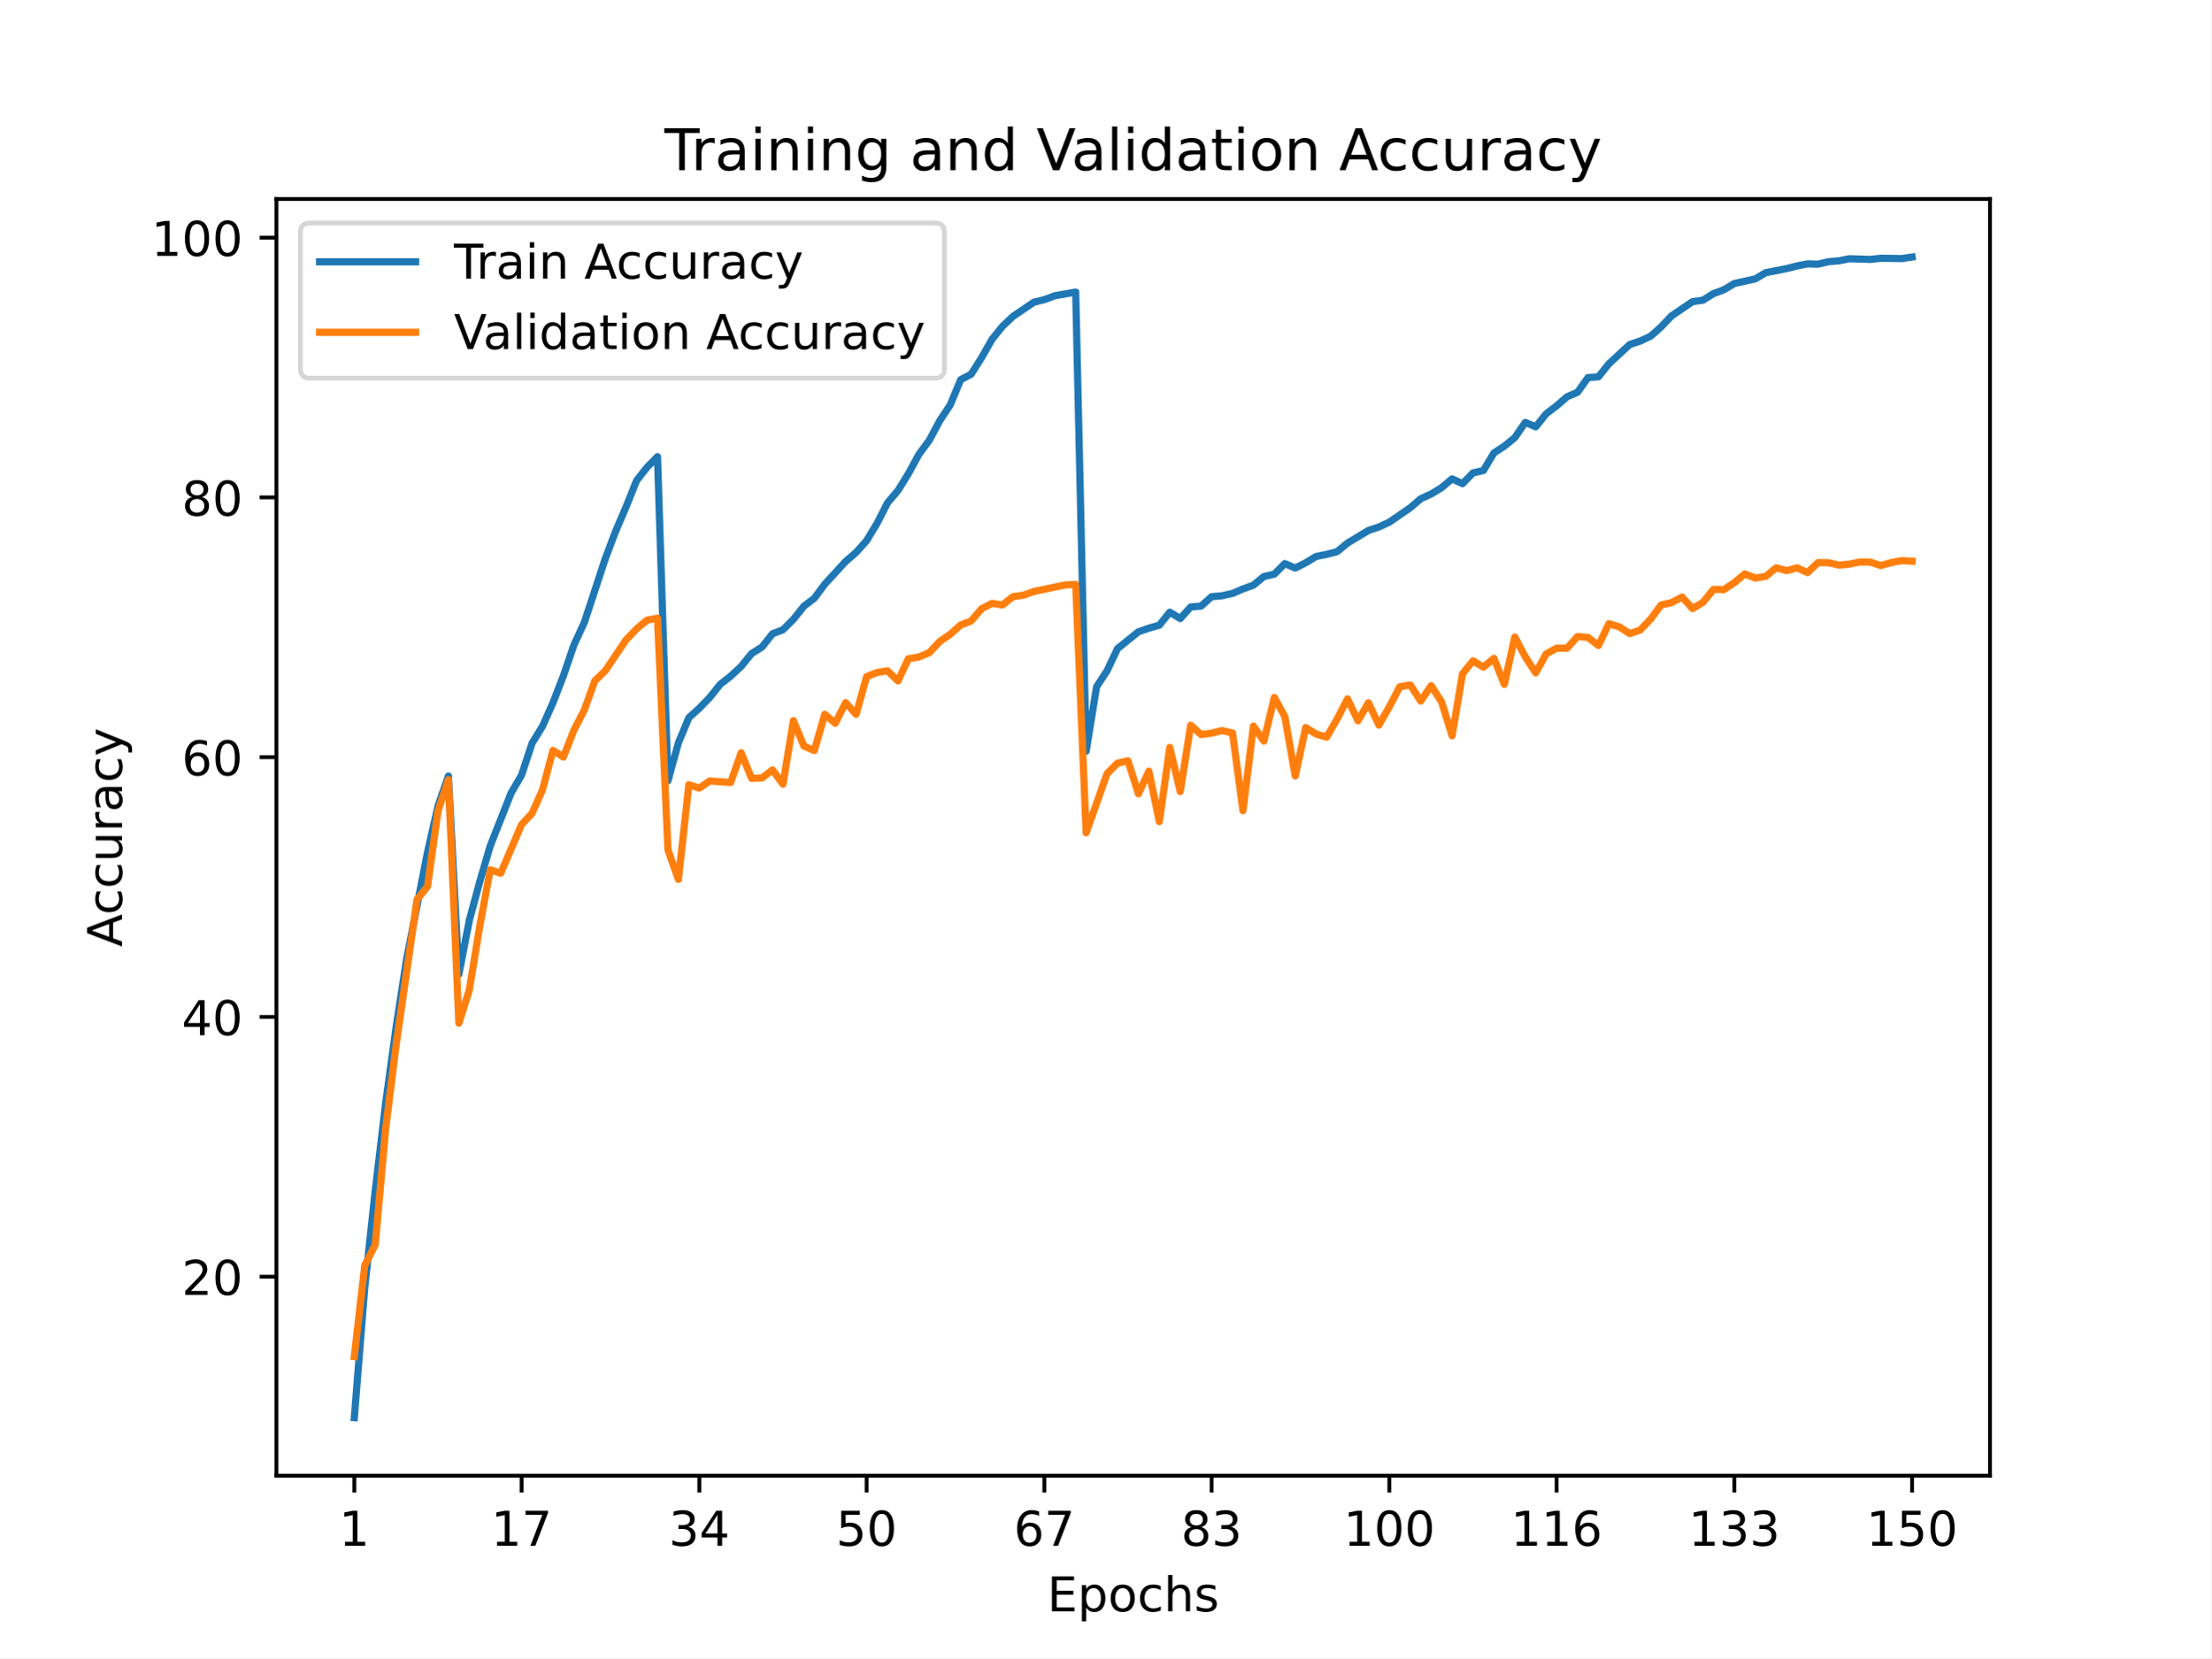
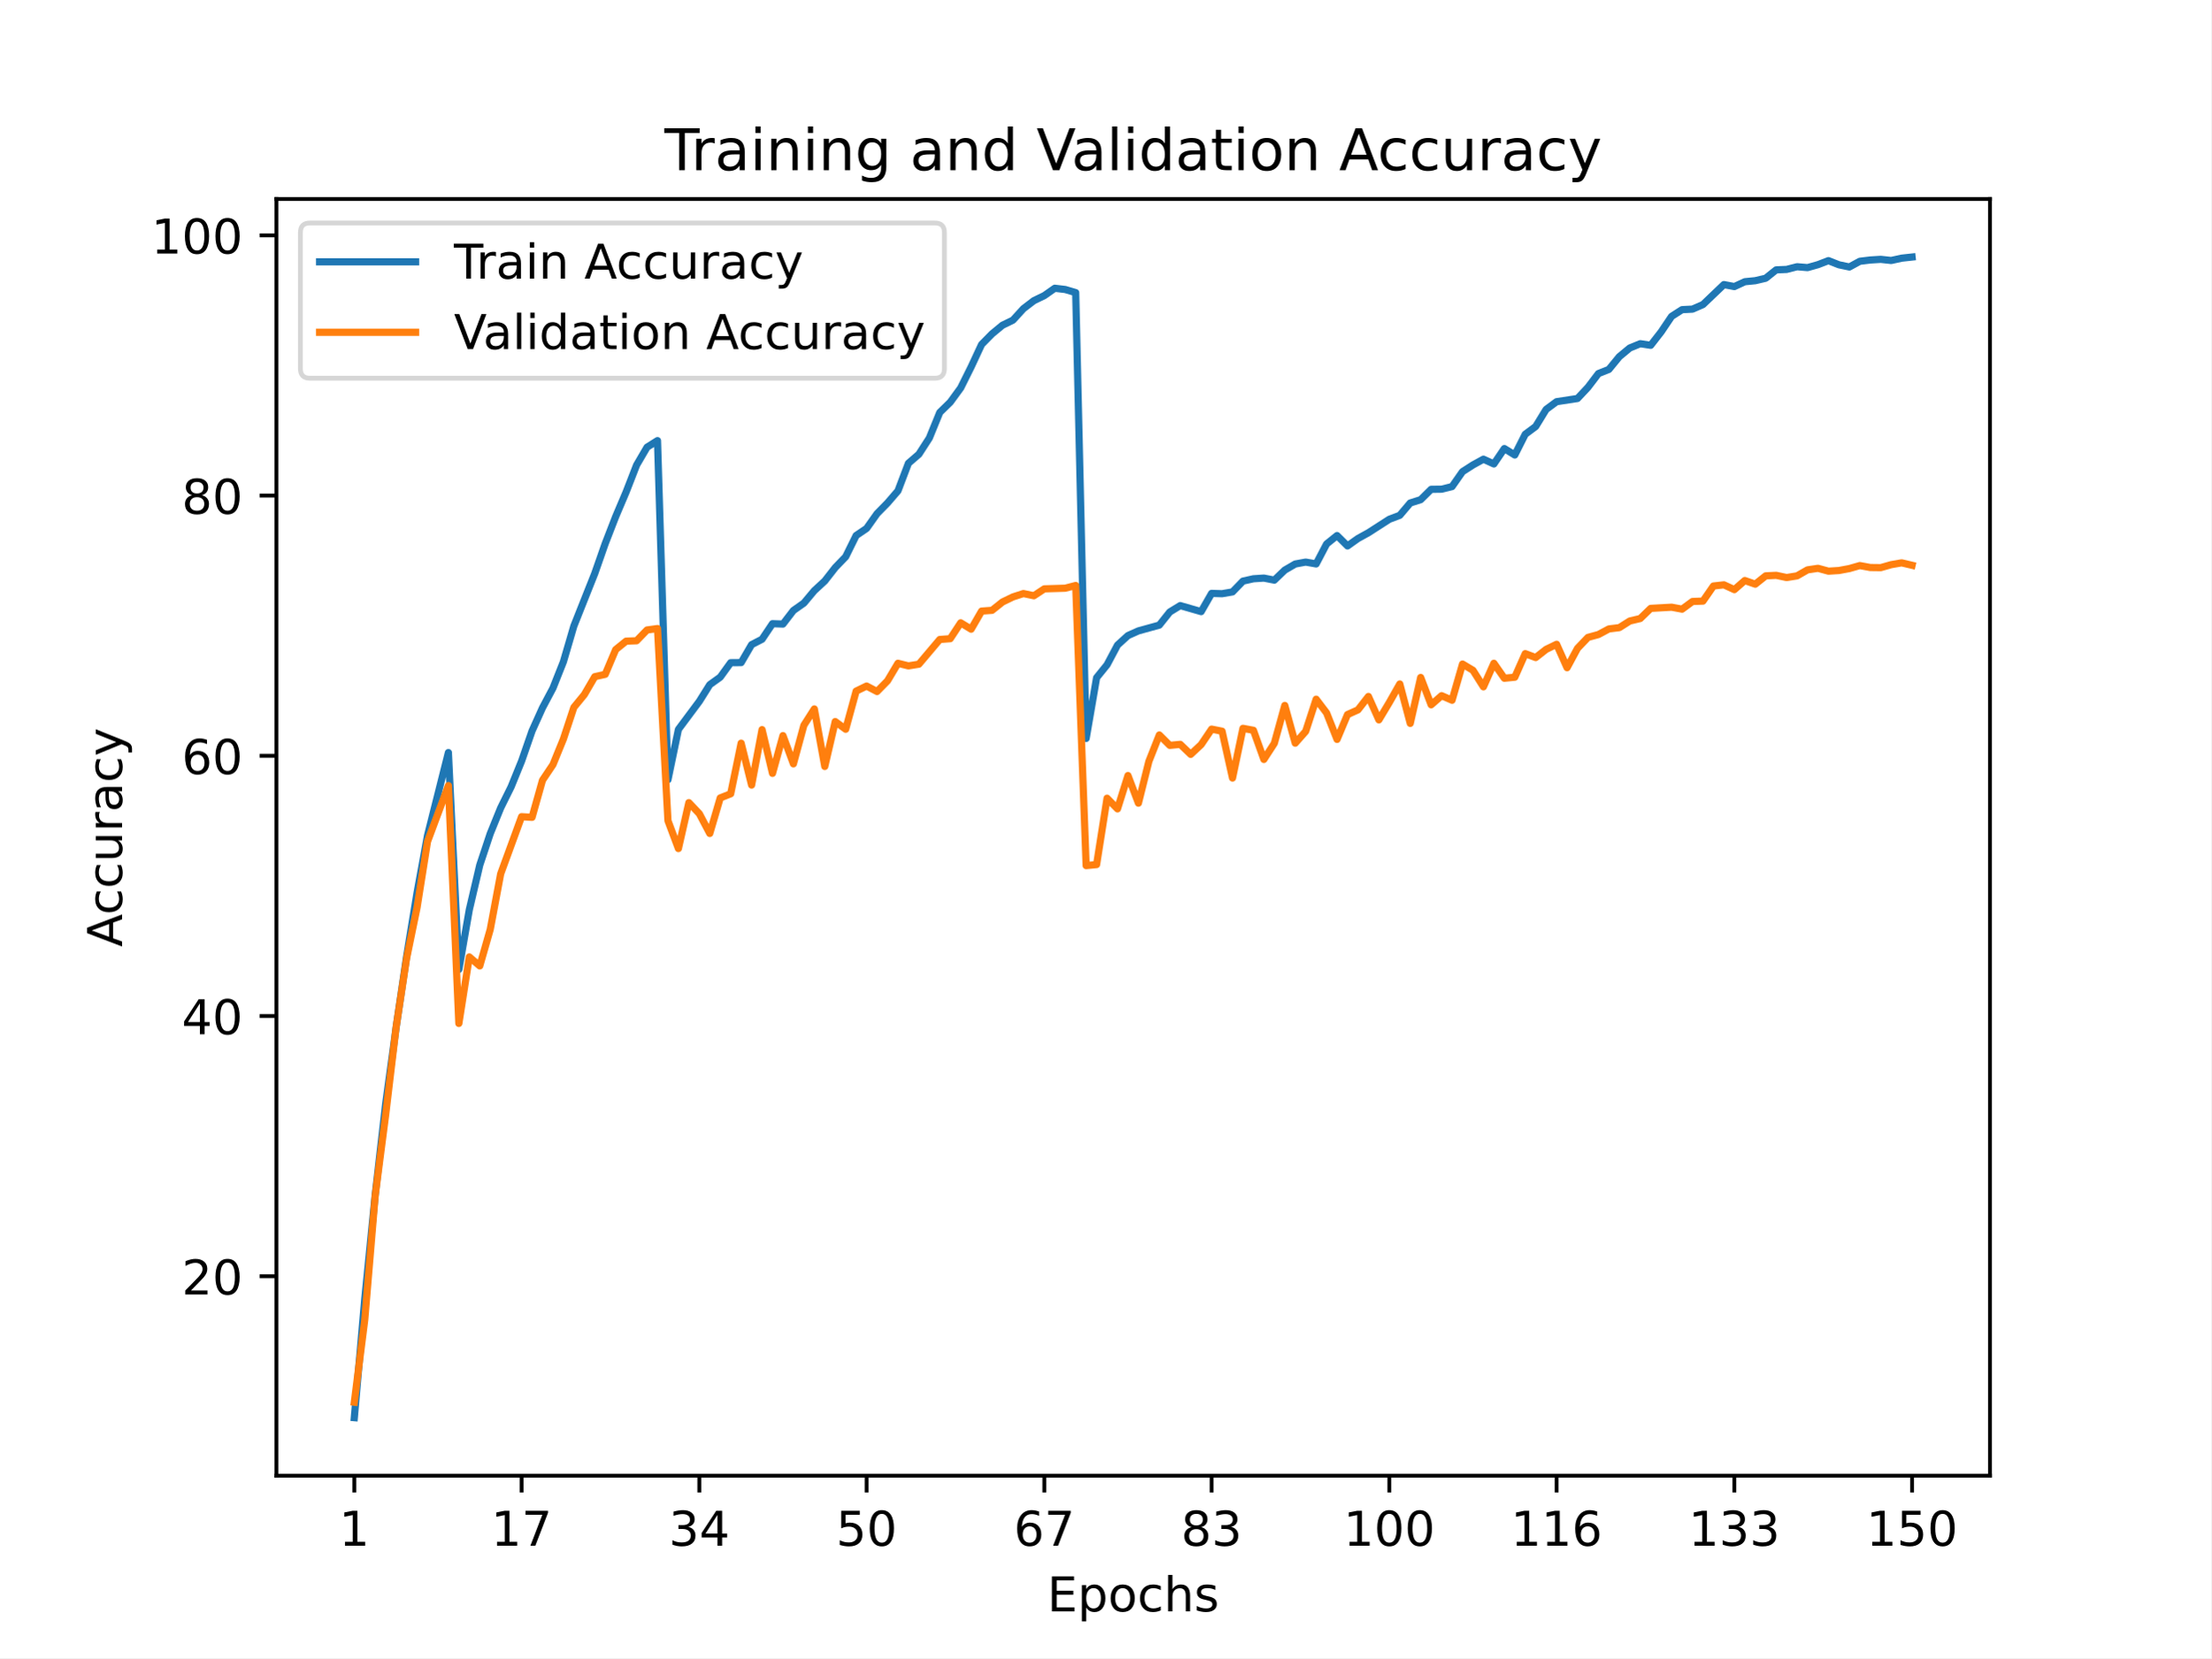
<svg xmlns="http://www.w3.org/2000/svg" xmlns:xlink="http://www.w3.org/1999/xlink" height="345.6pt" version="1.1" viewBox="0 0 460.8 345.6" width="460.8pt">
  <defs>
    <style type="text/css">*{stroke-linecap:butt;stroke-linejoin:round;}</style>
  </defs>
  <g id="figure_1">
    <g id="patch_1">
      <path d="M 0 345.6  L 460.8 345.6  L 460.8 0  L 0 0  z " style="fill:#ffffff;" />
    </g>
    <g id="axes_1">
      <g id="patch_2">
        <path d="M 57.6 307.584  L 414.72 307.584  L 414.72 41.472  L 57.6 41.472  z " style="fill:#ffffff;" />
      </g>
      <g id="matplotlib.axis_1">
        <g id="xtick_1">
          <g id="line2d_1">
            <defs>
-               <path d="M 0 0  L 0 3.5  " id="m5fd9823407" style="stroke:#000000;stroke-width:0.8;" />
+               <path d="M 0 0  L 0 3.5  " id="maef339c805" style="stroke:#000000;stroke-width:0.8;" />
            </defs>
            <g>
-               <use style="stroke:#000000;stroke-width:0.8;" x="73.833" xlink:href="#m5fd9823407" y="307.584" />
+               <use style="stroke:#000000;stroke-width:0.8;" x="73.833" xlink:href="#maef339c805" y="307.584" />
            </g>
          </g>
          <g id="text_1">
            <g transform="translate(70.65148 322.1824)scale(0.1 -0.1)">
              <defs>
                <path d="M 794 531  L 1825 531  L 1825 4091  L 703 3866  L 703 4441  L 1819 4666  L 2450 4666  L 2450 531  L 3481 531  L 3481 0  L 794 0  L 794 531  z " id="DejaVuSans-31" transform="scale(0.015625)" />
              </defs>
              <use xlink:href="#DejaVuSans-31" />
            </g>
          </g>
        </g>
        <g id="xtick_2">
          <g id="line2d_2">
            <g>
-               <use style="stroke:#000000;stroke-width:0.8;" x="108.695" xlink:href="#m5fd9823407" y="307.584" />
+               <use style="stroke:#000000;stroke-width:0.8;" x="108.695" xlink:href="#maef339c805" y="307.584" />
            </g>
          </g>
          <g id="text_2">
            <g transform="translate(102.3325 322.1824)scale(0.1 -0.1)">
              <defs>
                <path d="M 525 4666  L 3525 4666  L 3525 4397  L 1831 0  L 1172 0  L 2766 4134  L 525 4134  L 525 4666  z " id="DejaVuSans-37" transform="scale(0.015625)" />
              </defs>
              <use xlink:href="#DejaVuSans-31" />
              <use x="63.623" xlink:href="#DejaVuSans-37" />
            </g>
          </g>
        </g>
        <g id="xtick_3">
          <g id="line2d_3">
            <g>
-               <use style="stroke:#000000;stroke-width:0.8;" x="145.736" xlink:href="#m5fd9823407" y="307.584" />
+               <use style="stroke:#000000;stroke-width:0.8;" x="145.736" xlink:href="#maef339c805" y="307.584" />
            </g>
          </g>
          <g id="text_3">
            <g transform="translate(139.3736 322.1824)scale(0.1 -0.1)">
              <defs>
                <path d="M 2597 2516  Q 3050 2419 3304 2112  Q 3559 1806 3559 1356  Q 3559 666 3084 287  Q 2609 -91 1734 -91  Q 1441 -91 1130 -33  Q 819 25 488 141  L 488 750  Q 750 597 1062 519  Q 1375 441 1716 441  Q 2309 441 2620 675  Q 2931 909 2931 1356  Q 2931 1769 2642 2001  Q 2353 2234 1838 2234  L 1294 2234  L 1294 2753  L 1863 2753  Q 2328 2753 2575 2939  Q 2822 3125 2822 3475  Q 2822 3834 2567 4026  Q 2313 4219 1838 4219  Q 1578 4219 1281 4162  Q 984 4106 628 3988  L 628 4550  Q 988 4650 1302 4700  Q 1616 4750 1894 4750  Q 2613 4750 3031 4423  Q 3450 4097 3450 3541  Q 3450 3153 3228 2886  Q 3006 2619 2597 2516  z " id="DejaVuSans-33" transform="scale(0.015625)" />
                <path d="M 2419 4116  L 825 1625  L 2419 1625  L 2419 4116  z M 2253 4666  L 3047 4666  L 3047 1625  L 3713 1625  L 3713 1100  L 3047 1100  L 3047 0  L 2419 0  L 2419 1100  L 313 1100  L 313 1709  L 2253 4666  z " id="DejaVuSans-34" transform="scale(0.015625)" />
              </defs>
              <use xlink:href="#DejaVuSans-33" />
              <use x="63.623" xlink:href="#DejaVuSans-34" />
            </g>
          </g>
        </g>
        <g id="xtick_4">
          <g id="line2d_4">
            <g>
-               <use style="stroke:#000000;stroke-width:0.8;" x="180.598" xlink:href="#m5fd9823407" y="307.584" />
+               <use style="stroke:#000000;stroke-width:0.8;" x="180.598" xlink:href="#maef339c805" y="307.584" />
            </g>
          </g>
          <g id="text_4">
            <g transform="translate(174.2358 322.1824)scale(0.1 -0.1)">
              <defs>
                <path d="M 691 4666  L 3169 4666  L 3169 4134  L 1269 4134  L 1269 2991  Q 1406 3038 1543 3061  Q 1681 3084 1819 3084  Q 2600 3084 3056 2656  Q 3513 2228 3513 1497  Q 3513 744 3044 326  Q 2575 -91 1722 -91  Q 1428 -91 1123 -41  Q 819 9 494 109  L 494 744  Q 775 591 1075 516  Q 1375 441 1709 441  Q 2250 441 2565 725  Q 2881 1009 2881 1497  Q 2881 1984 2565 2268  Q 2250 2553 1709 2553  Q 1456 2553 1204 2497  Q 953 2441 691 2322  L 691 4666  z " id="DejaVuSans-35" transform="scale(0.015625)" />
                <path d="M 2034 4250  Q 1547 4250 1301 3770  Q 1056 3291 1056 2328  Q 1056 1369 1301 889  Q 1547 409 2034 409  Q 2525 409 2770 889  Q 3016 1369 3016 2328  Q 3016 3291 2770 3770  Q 2525 4250 2034 4250  z M 2034 4750  Q 2819 4750 3233 4129  Q 3647 3509 3647 2328  Q 3647 1150 3233 529  Q 2819 -91 2034 -91  Q 1250 -91 836 529  Q 422 1150 422 2328  Q 422 3509 836 4129  Q 1250 4750 2034 4750  z " id="DejaVuSans-30" transform="scale(0.015625)" />
              </defs>
              <use xlink:href="#DejaVuSans-35" />
              <use x="63.623" xlink:href="#DejaVuSans-30" />
            </g>
          </g>
        </g>
        <g id="xtick_5">
          <g id="line2d_5">
            <g>
-               <use style="stroke:#000000;stroke-width:0.8;" x="217.639" xlink:href="#m5fd9823407" y="307.584" />
+               <use style="stroke:#000000;stroke-width:0.8;" x="217.639" xlink:href="#maef339c805" y="307.584" />
            </g>
          </g>
          <g id="text_5">
            <g transform="translate(211.2769 322.1824)scale(0.1 -0.1)">
              <defs>
                <path d="M 2113 2584  Q 1688 2584 1439 2293  Q 1191 2003 1191 1497  Q 1191 994 1439 701  Q 1688 409 2113 409  Q 2538 409 2786 701  Q 3034 994 3034 1497  Q 3034 2003 2786 2293  Q 2538 2584 2113 2584  z M 3366 4563  L 3366 3988  Q 3128 4100 2886 4159  Q 2644 4219 2406 4219  Q 1781 4219 1451 3797  Q 1122 3375 1075 2522  Q 1259 2794 1537 2939  Q 1816 3084 2150 3084  Q 2853 3084 3261 2657  Q 3669 2231 3669 1497  Q 3669 778 3244 343  Q 2819 -91 2113 -91  Q 1303 -91 875 529  Q 447 1150 447 2328  Q 447 3434 972 4092  Q 1497 4750 2381 4750  Q 2619 4750 2861 4703  Q 3103 4656 3366 4563  z " id="DejaVuSans-36" transform="scale(0.015625)" />
              </defs>
              <use xlink:href="#DejaVuSans-36" />
              <use x="63.623" xlink:href="#DejaVuSans-37" />
            </g>
          </g>
        </g>
        <g id="xtick_6">
          <g id="line2d_6">
            <g>
-               <use style="stroke:#000000;stroke-width:0.8;" x="252.502" xlink:href="#m5fd9823407" y="307.584" />
+               <use style="stroke:#000000;stroke-width:0.8;" x="252.502" xlink:href="#maef339c805" y="307.584" />
            </g>
          </g>
          <g id="text_6">
            <g transform="translate(246.1392 322.1824)scale(0.1 -0.1)">
              <defs>
                <path d="M 2034 2216  Q 1584 2216 1326 1975  Q 1069 1734 1069 1313  Q 1069 891 1326 650  Q 1584 409 2034 409  Q 2484 409 2743 651  Q 3003 894 3003 1313  Q 3003 1734 2745 1975  Q 2488 2216 2034 2216  z M 1403 2484  Q 997 2584 770 2862  Q 544 3141 544 3541  Q 544 4100 942 4425  Q 1341 4750 2034 4750  Q 2731 4750 3128 4425  Q 3525 4100 3525 3541  Q 3525 3141 3298 2862  Q 3072 2584 2669 2484  Q 3125 2378 3379 2068  Q 3634 1759 3634 1313  Q 3634 634 3220 271  Q 2806 -91 2034 -91  Q 1263 -91 848 271  Q 434 634 434 1313  Q 434 1759 690 2068  Q 947 2378 1403 2484  z M 1172 3481  Q 1172 3119 1398 2916  Q 1625 2713 2034 2713  Q 2441 2713 2670 2916  Q 2900 3119 2900 3481  Q 2900 3844 2670 4047  Q 2441 4250 2034 4250  Q 1625 4250 1398 4047  Q 1172 3844 1172 3481  z " id="DejaVuSans-38" transform="scale(0.015625)" />
              </defs>
              <use xlink:href="#DejaVuSans-38" />
              <use x="63.623" xlink:href="#DejaVuSans-33" />
            </g>
          </g>
        </g>
        <g id="xtick_7">
          <g id="line2d_7">
            <g>
-               <use style="stroke:#000000;stroke-width:0.8;" x="289.543" xlink:href="#m5fd9823407" y="307.584" />
+               <use style="stroke:#000000;stroke-width:0.8;" x="289.543" xlink:href="#maef339c805" y="307.584" />
            </g>
          </g>
          <g id="text_7">
            <g transform="translate(279.999 322.1824)scale(0.1 -0.1)">
              <use xlink:href="#DejaVuSans-31" />
              <use x="63.623" xlink:href="#DejaVuSans-30" />
              <use x="127.246" xlink:href="#DejaVuSans-30" />
            </g>
          </g>
        </g>
        <g id="xtick_8">
          <g id="line2d_8">
            <g>
-               <use style="stroke:#000000;stroke-width:0.8;" x="324.405" xlink:href="#m5fd9823407" y="307.584" />
+               <use style="stroke:#000000;stroke-width:0.8;" x="324.405" xlink:href="#maef339c805" y="307.584" />
            </g>
          </g>
          <g id="text_8">
            <g transform="translate(314.8613 322.1824)scale(0.1 -0.1)">
              <use xlink:href="#DejaVuSans-31" />
              <use x="63.623" xlink:href="#DejaVuSans-31" />
              <use x="127.246" xlink:href="#DejaVuSans-36" />
            </g>
          </g>
        </g>
        <g id="xtick_9">
          <g id="line2d_9">
            <g>
-               <use style="stroke:#000000;stroke-width:0.8;" x="361.446" xlink:href="#m5fd9823407" y="307.584" />
+               <use style="stroke:#000000;stroke-width:0.8;" x="361.446" xlink:href="#maef339c805" y="307.584" />
            </g>
          </g>
          <g id="text_9">
            <g transform="translate(351.9024 322.1824)scale(0.1 -0.1)">
              <use xlink:href="#DejaVuSans-31" />
              <use x="63.623" xlink:href="#DejaVuSans-33" />
              <use x="127.246" xlink:href="#DejaVuSans-33" />
            </g>
          </g>
        </g>
        <g id="xtick_10">
          <g id="line2d_10">
            <g>
-               <use style="stroke:#000000;stroke-width:0.8;" x="398.487" xlink:href="#m5fd9823407" y="307.584" />
+               <use style="stroke:#000000;stroke-width:0.8;" x="398.487" xlink:href="#maef339c805" y="307.584" />
            </g>
          </g>
          <g id="text_10">
            <g transform="translate(388.9435 322.1824)scale(0.1 -0.1)">
              <use xlink:href="#DejaVuSans-31" />
              <use x="63.623" xlink:href="#DejaVuSans-35" />
              <use x="127.246" xlink:href="#DejaVuSans-30" />
            </g>
          </g>
        </g>
        <g id="text_11">
          <g transform="translate(218.2444 335.8606)scale(0.1 -0.1)">
            <defs>
              <path d="M 628 4666  L 3578 4666  L 3578 4134  L 1259 4134  L 1259 2753  L 3481 2753  L 3481 2222  L 1259 2222  L 1259 531  L 3634 531  L 3634 0  L 628 0  L 628 4666  z " id="DejaVuSans-45" transform="scale(0.015625)" />
              <path d="M 1159 525  L 1159 -1331  L 581 -1331  L 581 3500  L 1159 3500  L 1159 2969  Q 1341 3281 1617 3432  Q 1894 3584 2278 3584  Q 2916 3584 3314 3078  Q 3713 2572 3713 1747  Q 3713 922 3314 415  Q 2916 -91 2278 -91  Q 1894 -91 1617 61  Q 1341 213 1159 525  z M 3116 1747  Q 3116 2381 2855 2742  Q 2594 3103 2138 3103  Q 1681 3103 1420 2742  Q 1159 2381 1159 1747  Q 1159 1113 1420 752  Q 1681 391 2138 391  Q 2594 391 2855 752  Q 3116 1113 3116 1747  z " id="DejaVuSans-70" transform="scale(0.015625)" />
              <path d="M 1959 3097  Q 1497 3097 1228 2736  Q 959 2375 959 1747  Q 959 1119 1226 758  Q 1494 397 1959 397  Q 2419 397 2687 759  Q 2956 1122 2956 1747  Q 2956 2369 2687 2733  Q 2419 3097 1959 3097  z M 1959 3584  Q 2709 3584 3137 3096  Q 3566 2609 3566 1747  Q 3566 888 3137 398  Q 2709 -91 1959 -91  Q 1206 -91 779 398  Q 353 888 353 1747  Q 353 2609 779 3096  Q 1206 3584 1959 3584  z " id="DejaVuSans-6f" transform="scale(0.015625)" />
              <path d="M 3122 3366  L 3122 2828  Q 2878 2963 2633 3030  Q 2388 3097 2138 3097  Q 1578 3097 1268 2742  Q 959 2388 959 1747  Q 959 1106 1268 751  Q 1578 397 2138 397  Q 2388 397 2633 464  Q 2878 531 3122 666  L 3122 134  Q 2881 22 2623 -34  Q 2366 -91 2075 -91  Q 1284 -91 818 406  Q 353 903 353 1747  Q 353 2603 823 3093  Q 1294 3584 2113 3584  Q 2378 3584 2631 3529  Q 2884 3475 3122 3366  z " id="DejaVuSans-63" transform="scale(0.015625)" />
              <path d="M 3513 2113  L 3513 0  L 2938 0  L 2938 2094  Q 2938 2591 2744 2837  Q 2550 3084 2163 3084  Q 1697 3084 1428 2787  Q 1159 2491 1159 1978  L 1159 0  L 581 0  L 581 4863  L 1159 4863  L 1159 2956  Q 1366 3272 1645 3428  Q 1925 3584 2291 3584  Q 2894 3584 3203 3211  Q 3513 2838 3513 2113  z " id="DejaVuSans-68" transform="scale(0.015625)" />
              <path d="M 2834 3397  L 2834 2853  Q 2591 2978 2328 3040  Q 2066 3103 1784 3103  Q 1356 3103 1142 2972  Q 928 2841 928 2578  Q 928 2378 1081 2264  Q 1234 2150 1697 2047  L 1894 2003  Q 2506 1872 2764 1633  Q 3022 1394 3022 966  Q 3022 478 2636 193  Q 2250 -91 1575 -91  Q 1294 -91 989 -36  Q 684 19 347 128  L 347 722  Q 666 556 975 473  Q 1284 391 1588 391  Q 1994 391 2212 530  Q 2431 669 2431 922  Q 2431 1156 2273 1281  Q 2116 1406 1581 1522  L 1381 1569  Q 847 1681 609 1914  Q 372 2147 372 2553  Q 372 3047 722 3315  Q 1072 3584 1716 3584  Q 2034 3584 2315 3537  Q 2597 3491 2834 3397  z " id="DejaVuSans-73" transform="scale(0.015625)" />
            </defs>
            <use xlink:href="#DejaVuSans-45" />
            <use x="63.184" xlink:href="#DejaVuSans-70" />
            <use x="126.66" xlink:href="#DejaVuSans-6f" />
            <use x="187.842" xlink:href="#DejaVuSans-63" />
            <use x="242.822" xlink:href="#DejaVuSans-68" />
            <use x="306.201" xlink:href="#DejaVuSans-73" />
          </g>
        </g>
      </g>
      <g id="matplotlib.axis_2">
        <g id="ytick_1">
          <g id="line2d_11">
            <defs>
-               <path d="M 0 0  L -3.5 0  " id="mbb8160f427" style="stroke:#000000;stroke-width:0.8;" />
+               <path d="M 0 0  L -3.5 0  " id="m14d6e5a427" style="stroke:#000000;stroke-width:0.8;" />
            </defs>
            <g>
-               <use style="stroke:#000000;stroke-width:0.8;" x="57.6" xlink:href="#mbb8160f427" y="266.104" />
+               <use style="stroke:#000000;stroke-width:0.8;" x="57.6" xlink:href="#m14d6e5a427" y="266.013" />
            </g>
          </g>
          <g id="text_12">
-             <g transform="translate(37.875 269.9034)scale(0.1 -0.1)">
+             <g transform="translate(37.875 269.812)scale(0.1 -0.1)">
              <defs>
                <path d="M 1228 531  L 3431 531  L 3431 0  L 469 0  L 469 531  Q 828 903 1448 1529  Q 2069 2156 2228 2338  Q 2531 2678 2651 2914  Q 2772 3150 2772 3378  Q 2772 3750 2511 3984  Q 2250 4219 1831 4219  Q 1534 4219 1204 4116  Q 875 4013 500 3803  L 500 4441  Q 881 4594 1212 4672  Q 1544 4750 1819 4750  Q 2544 4750 2975 4387  Q 3406 4025 3406 3419  Q 3406 3131 3298 2873  Q 3191 2616 2906 2266  Q 2828 2175 2409 1742  Q 1991 1309 1228 531  z " id="DejaVuSans-32" transform="scale(0.015625)" />
              </defs>
              <use xlink:href="#DejaVuSans-32" />
              <use x="63.623" xlink:href="#DejaVuSans-30" />
            </g>
          </g>
        </g>
        <g id="ytick_2">
          <g id="line2d_12">
            <g>
-               <use style="stroke:#000000;stroke-width:0.8;" x="57.6" xlink:href="#mbb8160f427" y="211.96" />
+               <use style="stroke:#000000;stroke-width:0.8;" x="57.6" xlink:href="#m14d6e5a427" y="211.771" />
            </g>
          </g>
          <g id="text_13">
-             <g transform="translate(37.875 215.7595)scale(0.1 -0.1)">
+             <g transform="translate(37.875 215.5699)scale(0.1 -0.1)">
              <use xlink:href="#DejaVuSans-34" />
              <use x="63.623" xlink:href="#DejaVuSans-30" />
            </g>
          </g>
        </g>
        <g id="ytick_3">
          <g id="line2d_13">
            <g>
-               <use style="stroke:#000000;stroke-width:0.8;" x="57.6" xlink:href="#mbb8160f427" y="157.817" />
+               <use style="stroke:#000000;stroke-width:0.8;" x="57.6" xlink:href="#m14d6e5a427" y="157.529" />
            </g>
          </g>
          <g id="text_14">
-             <g transform="translate(37.875 161.6157)scale(0.1 -0.1)">
+             <g transform="translate(37.875 161.3277)scale(0.1 -0.1)">
              <use xlink:href="#DejaVuSans-36" />
              <use x="63.623" xlink:href="#DejaVuSans-30" />
            </g>
          </g>
        </g>
        <g id="ytick_4">
          <g id="line2d_14">
            <g>
-               <use style="stroke:#000000;stroke-width:0.8;" x="57.6" xlink:href="#mbb8160f427" y="103.673" />
+               <use style="stroke:#000000;stroke-width:0.8;" x="57.6" xlink:href="#m14d6e5a427" y="103.286" />
            </g>
          </g>
          <g id="text_15">
-             <g transform="translate(37.875 107.4719)scale(0.1 -0.1)">
+             <g transform="translate(37.875 107.0856)scale(0.1 -0.1)">
              <use xlink:href="#DejaVuSans-38" />
              <use x="63.623" xlink:href="#DejaVuSans-30" />
            </g>
          </g>
        </g>
        <g id="ytick_5">
          <g id="line2d_15">
            <g>
-               <use style="stroke:#000000;stroke-width:0.8;" x="57.6" xlink:href="#mbb8160f427" y="49.529" />
+               <use style="stroke:#000000;stroke-width:0.8;" x="57.6" xlink:href="#m14d6e5a427" y="49.044" />
            </g>
          </g>
          <g id="text_16">
-             <g transform="translate(31.5125 53.32809)scale(0.1 -0.1)">
+             <g transform="translate(31.5125 52.84342)scale(0.1 -0.1)">
              <use xlink:href="#DejaVuSans-31" />
              <use x="63.623" xlink:href="#DejaVuSans-30" />
              <use x="127.246" xlink:href="#DejaVuSans-30" />
            </g>
          </g>
        </g>
        <g id="text_17">
          <g transform="translate(25.43281 197.3561)rotate(-90)scale(0.1 -0.1)">
            <defs>
              <path d="M 2188 4044  L 1331 1722  L 3047 1722  L 2188 4044  z M 1831 4666  L 2547 4666  L 4325 0  L 3669 0  L 3244 1197  L 1141 1197  L 716 0  L 50 0  L 1831 4666  z " id="DejaVuSans-41" transform="scale(0.015625)" />
              <path d="M 544 1381  L 544 3500  L 1119 3500  L 1119 1403  Q 1119 906 1312 657  Q 1506 409 1894 409  Q 2359 409 2629 706  Q 2900 1003 2900 1516  L 2900 3500  L 3475 3500  L 3475 0  L 2900 0  L 2900 538  Q 2691 219 2414 64  Q 2138 -91 1772 -91  Q 1169 -91 856 284  Q 544 659 544 1381  z M 1991 3584  L 1991 3584  z " id="DejaVuSans-75" transform="scale(0.015625)" />
              <path d="M 2631 2963  Q 2534 3019 2420 3045  Q 2306 3072 2169 3072  Q 1681 3072 1420 2755  Q 1159 2438 1159 1844  L 1159 0  L 581 0  L 581 3500  L 1159 3500  L 1159 2956  Q 1341 3275 1631 3429  Q 1922 3584 2338 3584  Q 2397 3584 2469 3576  Q 2541 3569 2628 3553  L 2631 2963  z " id="DejaVuSans-72" transform="scale(0.015625)" />
              <path d="M 2194 1759  Q 1497 1759 1228 1600  Q 959 1441 959 1056  Q 959 750 1161 570  Q 1363 391 1709 391  Q 2188 391 2477 730  Q 2766 1069 2766 1631  L 2766 1759  L 2194 1759  z M 3341 1997  L 3341 0  L 2766 0  L 2766 531  Q 2569 213 2275 61  Q 1981 -91 1556 -91  Q 1019 -91 701 211  Q 384 513 384 1019  Q 384 1609 779 1909  Q 1175 2209 1959 2209  L 2766 2209  L 2766 2266  Q 2766 2663 2505 2880  Q 2244 3097 1772 3097  Q 1472 3097 1187 3025  Q 903 2953 641 2809  L 641 3341  Q 956 3463 1253 3523  Q 1550 3584 1831 3584  Q 2591 3584 2966 3190  Q 3341 2797 3341 1997  z " id="DejaVuSans-61" transform="scale(0.015625)" />
              <path d="M 2059 -325  Q 1816 -950 1584 -1140  Q 1353 -1331 966 -1331  L 506 -1331  L 506 -850  L 844 -850  Q 1081 -850 1212 -737  Q 1344 -625 1503 -206  L 1606 56  L 191 3500  L 800 3500  L 1894 763  L 2988 3500  L 3597 3500  L 2059 -325  z " id="DejaVuSans-79" transform="scale(0.015625)" />
            </defs>
            <use xlink:href="#DejaVuSans-41" />
            <use x="66.658" xlink:href="#DejaVuSans-63" />
            <use x="121.639" xlink:href="#DejaVuSans-63" />
            <use x="176.619" xlink:href="#DejaVuSans-75" />
            <use x="239.998" xlink:href="#DejaVuSans-72" />
            <use x="281.111" xlink:href="#DejaVuSans-61" />
            <use x="342.391" xlink:href="#DejaVuSans-63" />
            <use x="397.371" xlink:href="#DejaVuSans-79" />
          </g>
        </g>
      </g>
      <g id="line2d_16">
-         <path clip-path="url(#p6d78260204)" d="M 73.833 295.488  L 76.012 268.373  L 78.191 248.193  L 80.369 229.893  L 82.548 214.088  L 84.727 199.924  L 89.085 177.671  L 91.264 168.033  L 93.443 161.742  L 95.622 203.065  L 97.801 191.83  L 99.979 183.751  L 102.158 176.317  L 106.516 165.278  L 108.695 161.547  L 110.874 154.92  L 113.053 151.379  L 115.232 146.484  L 117.411 140.859  L 119.589 134.475  L 121.768 129.738  L 126.126 116.478  L 128.305 110.701  L 130.484 105.627  L 132.663 100.164  L 134.842 97.397  L 137.021 95.183  L 139.199 162.738  L 141.378 154.822  L 143.557 149.587  L 145.736 147.616  L 147.915 145.363  L 150.094 142.635  L 152.273 140.929  L 154.452 138.904  L 156.631 136.219  L 158.809 134.86  L 160.988 132.093  L 163.167 131.259  L 165.346 129.082  L 167.525 126.354  L 169.704 124.691  L 171.883 121.762  L 176.241 117.008  L 178.419 115.135  L 180.598 112.693  L 182.777 109.087  L 184.956 104.815  L 187.135 102.243  L 189.314 98.719  L 191.493 94.706  L 193.672 91.761  L 195.851 87.679  L 198.029 84.392  L 200.208 79.14  L 202.387 77.998  L 204.566 74.549  L 206.745 70.715  L 208.924 68.014  L 211.103 65.94  L 215.461 62.989  L 217.639 62.448  L 219.818 61.646  L 224.176 60.867  L 226.355 156.571  L 228.534 143.127  L 230.713 139.814  L 232.892 135.195  L 237.249 131.676  L 239.428 130.929  L 241.607 130.306  L 243.786 127.593  L 245.965 128.925  L 248.144 126.505  L 250.323 126.321  L 252.502 124.366  L 254.681 124.177  L 256.859 123.684  L 259.038 122.748  L 261.217 121.962  L 263.396 120.154  L 265.575 119.667  L 267.754 117.469  L 269.933 118.4  L 272.112 117.301  L 274.291 115.98  L 276.469 115.541  L 278.648 114.978  L 280.827 113.191  L 285.185 110.565  L 287.364 109.834  L 289.543 108.827  L 293.901 105.828  L 296.079 103.954  L 298.258 102.958  L 300.437 101.637  L 302.616 99.812  L 304.795 100.808  L 306.974 98.567  L 309.153 98.058  L 311.332 94.414  L 313.511 92.985  L 315.689 91.214  L 317.868 88.041  L 320.047 88.962  L 322.226 86.244  L 324.405 84.587  L 326.584 82.697  L 328.763 81.755  L 330.942 78.702  L 333.121 78.534  L 335.299 75.827  L 339.657 71.793  L 341.836 71.078  L 344.015 70.055  L 346.194 68.111  L 348.373 65.821  L 352.731 62.87  L 354.909 62.561  L 357.088 61.197  L 359.267 60.39  L 361.446 59.085  L 365.804 58.127  L 367.983 56.833  L 372.341 55.972  L 374.519 55.425  L 376.698 55.003  L 378.877 55.052  L 381.056 54.537  L 383.235 54.358  L 385.414 53.925  L 389.772 54.066  L 391.951 53.828  L 396.308 53.893  L 398.487 53.568  L 398.487 53.568  " style="fill:none;stroke:#1f77b4;stroke-linecap:square;stroke-width:1.5;" />
+         <path clip-path="url(#pafa82185a5)" d="M 73.833 295.488  L 76.012 270.797  L 78.191 248.981  L 80.369 230.072  L 82.548 214.13  L 84.727 199.371  L 86.906 186.114  L 89.085 174.175  L 93.443 156.856  L 95.622 202.067  L 97.801 189.602  L 99.979 180.31  L 102.158 173.763  L 104.337 168.393  L 106.516 163.994  L 108.695 158.635  L 110.874 152.354  L 113.053 147.526  L 115.232 143.42  L 117.411 137.925  L 119.589 130.483  L 123.947 119.521  L 126.126 113.294  L 128.305 107.68  L 130.484 102.543  L 132.663 96.94  L 134.842 93.208  L 137.021 91.836  L 139.199 162.513  L 141.378 152.034  L 145.736 146.186  L 147.915 142.704  L 150.094 141.142  L 152.273 138.126  L 154.452 138.104  L 156.631 134.362  L 158.809 133.239  L 160.988 129.99  L 163.167 130.071  L 165.346 127.24  L 167.525 125.705  L 169.704 123.106  L 171.883 121.094  L 174.062 118.301  L 176.241 116.039  L 178.419 111.618  L 180.598 110.137  L 182.777 107.062  L 184.956 104.838  L 187.135 102.305  L 189.314 96.56  L 191.493 94.678  L 193.672 91.299  L 195.851 85.961  L 198.029 83.835  L 200.208 80.852  L 202.387 76.474  L 204.566 71.793  L 206.745 69.58  L 208.924 67.779  L 211.103 66.722  L 213.282 64.33  L 215.461 62.664  L 217.639 61.607  L 219.818 60.077  L 221.997 60.337  L 224.176 60.983  L 226.355 153.911  L 228.534 141.256  L 230.713 138.56  L 232.892 134.454  L 235.071 132.469  L 237.249 131.492  L 241.607 130.288  L 243.786 127.554  L 245.965 126.22  L 250.323 127.478  L 252.502 123.676  L 254.681 123.741  L 256.859 123.367  L 259.038 121.116  L 261.217 120.628  L 263.396 120.487  L 265.575 120.915  L 267.754 118.821  L 269.933 117.552  L 272.112 117.151  L 274.291 117.536  L 276.469 113.375  L 278.648 111.623  L 280.827 113.788  L 283.006 112.236  L 285.185 111.032  L 289.543 108.228  L 291.722 107.403  L 293.901 104.832  L 296.079 104.138  L 298.258 101.985  L 300.437 101.957  L 302.616 101.415  L 304.795 98.302  L 306.974 96.902  L 309.153 95.703  L 311.332 96.696  L 313.511 93.49  L 315.689 94.83  L 317.868 90.507  L 320.047 88.885  L 322.226 85.327  L 324.405 83.716  L 328.763 83.049  L 330.942 80.722  L 333.121 77.858  L 335.299 76.99  L 337.478 74.332  L 339.657 72.526  L 341.836 71.631  L 344.015 71.967  L 346.194 69.168  L 348.373 65.935  L 350.552 64.536  L 352.731 64.422  L 354.909 63.473  L 359.267 59.307  L 361.446 59.724  L 363.625 58.716  L 365.804 58.499  L 367.983 57.983  L 370.162 56.242  L 372.341 56.15  L 374.519 55.591  L 376.698 55.776  L 378.877 55.157  L 381.056 54.317  L 383.235 55.184  L 385.414 55.645  L 387.593 54.452  L 389.772 54.186  L 391.951 54.051  L 394.129 54.289  L 396.308 53.807  L 398.487 53.568  L 398.487 53.568  " style="fill:none;stroke:#1f77b4;stroke-linecap:square;stroke-width:1.5;" />
      </g>
      <g id="line2d_17">
-         <path clip-path="url(#p6d78260204)" d="M 73.833 282.753  L 76.012 263.749  L 78.191 259.444  L 80.369 235.215  L 82.548 217.781  L 86.906 187.46  L 89.085 184.78  L 91.264 169.078  L 93.443 162.5  L 95.622 213.26  L 97.801 206.329  L 99.979 193.01  L 102.158 181.288  L 104.337 182.019  L 108.695 171.867  L 110.874 169.512  L 113.053 164.639  L 115.232 156.409  L 117.411 157.789  L 119.589 152.213  L 121.768 147.989  L 123.947 141.925  L 126.126 139.814  L 130.484 133.344  L 132.663 131.069  L 134.842 129.256  L 137.021 128.85  L 139.199 177.146  L 141.378 183.291  L 143.557 163.556  L 145.736 164.26  L 147.915 162.771  L 152.273 163.096  L 154.452 156.896  L 156.631 162.229  L 158.809 162.148  L 160.988 160.47  L 163.167 163.447  L 165.346 150.209  L 167.525 155.488  L 169.704 156.436  L 171.883 148.883  L 174.062 150.751  L 176.241 146.446  L 178.419 148.883  L 180.598 141.032  L 182.777 140.166  L 184.956 139.814  L 187.135 141.925  L 189.314 137.296  L 191.493 136.944  L 193.672 136.024  L 195.851 133.695  L 198.029 132.206  L 200.208 130.257  L 202.387 129.418  L 204.566 126.873  L 206.745 125.763  L 208.924 126.088  L 211.103 124.356  L 213.282 124.058  L 215.461 123.273  L 221.997 121.919  L 224.176 121.811  L 226.355 173.572  L 230.713 161.255  L 232.892 159.062  L 235.071 158.575  L 237.249 165.451  L 239.428 160.74  L 241.607 171.244  L 243.786 155.786  L 245.965 164.991  L 248.144 151.157  L 250.323 153.106  L 252.502 152.808  L 254.681 152.267  L 256.859 152.781  L 259.038 168.97  L 261.217 151.346  L 263.396 154.46  L 265.575 145.363  L 267.754 149.343  L 269.933 161.742  L 272.112 151.644  L 274.291 152.998  L 276.469 153.647  L 278.648 149.884  L 280.827 145.661  L 283.006 150.236  L 285.185 146.473  L 287.364 151.13  L 289.543 147.313  L 291.722 143.144  L 293.901 142.765  L 296.079 146.121  L 298.258 142.927  L 300.437 146.311  L 302.616 153.35  L 304.795 140.436  L 306.974 137.729  L 309.153 139.056  L 311.332 137.215  L 313.511 142.629  L 315.689 132.775  L 317.868 136.89  L 320.047 140.247  L 322.226 136.294  L 324.405 135.103  L 326.584 135.103  L 328.763 132.667  L 330.942 132.856  L 333.121 134.535  L 335.299 129.987  L 337.478 130.663  L 339.657 132.071  L 341.836 131.313  L 344.015 129.012  L 346.194 126.088  L 348.373 125.601  L 350.552 124.437  L 352.731 126.846  L 354.909 125.547  L 357.088 122.84  L 359.267 122.894  L 361.446 121.432  L 363.625 119.618  L 365.804 120.484  L 367.983 120.132  L 370.162 118.346  L 372.341 118.941  L 374.519 118.346  L 376.698 119.347  L 378.877 117.263  L 381.056 117.29  L 383.235 117.777  L 385.414 117.588  L 387.593 117.127  L 389.772 117.155  L 391.951 117.885  L 394.129 117.263  L 396.308 116.857  L 398.487 116.965  L 398.487 116.965  " style="fill:none;stroke:#ff7f0e;stroke-linecap:square;stroke-width:1.5;" />
+         <path clip-path="url(#pafa82185a5)" d="M 73.833 292.266  L 76.012 275.071  L 78.191 249.144  L 80.369 232.328  L 82.548 214.076  L 84.727 199.756  L 86.906 189.179  L 89.085 175.428  L 93.443 163.739  L 95.622 213.317  L 97.801 199.458  L 99.979 201.329  L 102.158 193.735  L 104.337 182.127  L 108.695 170.221  L 110.874 170.357  L 113.053 162.627  L 115.232 159.373  L 117.411 154.03  L 119.589 147.439  L 121.768 144.782  L 123.947 141.039  L 126.126 140.551  L 128.305 135.398  L 130.484 133.635  L 132.663 133.553  L 134.842 131.302  L 137.021 131.004  L 139.199 171.062  L 141.378 176.866  L 143.557 167.292  L 145.736 169.597  L 147.915 173.72  L 150.094 166.316  L 152.273 165.448  L 154.452 154.898  L 156.631 163.631  L 158.809 152.077  L 160.988 161.19  L 163.167 153.325  L 165.346 159.21  L 167.525 151.182  L 169.704 147.765  L 171.883 159.752  L 174.062 150.396  L 176.241 151.996  L 178.419 144.049  L 180.598 142.992  L 182.777 144.131  L 184.956 141.907  L 187.135 138.245  L 189.314 138.788  L 191.493 138.435  L 195.851 133.282  L 198.029 133.12  L 200.208 129.811  L 202.387 131.14  L 204.566 127.37  L 206.745 127.207  L 208.924 125.471  L 211.103 124.414  L 213.282 123.709  L 215.461 124.17  L 217.639 122.732  L 221.997 122.597  L 224.176 122.027  L 226.355 180.419  L 228.534 180.202  L 230.713 166.37  L 232.892 168.594  L 235.071 161.651  L 237.249 167.401  L 239.428 158.695  L 241.607 153.189  L 243.786 155.359  L 245.965 155.142  L 248.144 157.23  L 250.323 155.196  L 252.502 151.969  L 254.681 152.403  L 256.859 162.166  L 259.038 151.806  L 261.217 152.213  L 263.396 158.288  L 265.575 154.925  L 267.754 147.033  L 269.933 154.898  L 272.112 152.43  L 274.291 145.731  L 276.469 148.606  L 278.648 154.111  L 280.827 148.931  L 283.006 147.955  L 285.185 145.161  L 287.364 150.043  L 289.543 146.409  L 291.722 142.558  L 293.901 150.775  L 296.079 141.202  L 298.258 146.897  L 300.437 144.999  L 302.616 145.948  L 304.795 138.408  L 306.974 139.71  L 309.153 143.154  L 311.332 138.245  L 313.511 141.364  L 315.689 141.147  L 317.868 136.238  L 320.047 137.052  L 322.226 135.343  L 324.405 134.286  L 326.584 139.168  L 328.763 135.126  L 330.942 132.848  L 333.121 132.252  L 335.299 131.085  L 337.478 130.814  L 339.657 129.431  L 341.836 128.916  L 344.015 126.8  L 348.373 126.556  L 350.552 126.963  L 352.731 125.363  L 354.909 125.282  L 357.088 122.136  L 359.267 121.891  L 361.446 122.895  L 363.625 120.996  L 365.804 121.756  L 367.983 120.02  L 370.162 119.912  L 372.341 120.373  L 374.519 120.02  L 376.698 118.772  L 378.877 118.447  L 381.056 119.044  L 383.235 118.908  L 385.414 118.501  L 387.593 117.877  L 389.772 118.284  L 391.951 118.311  L 394.129 117.688  L 396.308 117.308  L 398.487 117.823  L 398.487 117.823  " style="fill:none;stroke:#ff7f0e;stroke-linecap:square;stroke-width:1.5;" />
      </g>
      <g id="patch_3">
        <path d="M 57.6 307.584  L 57.6 41.472  " style="fill:none;stroke:#000000;stroke-linecap:square;stroke-linejoin:miter;stroke-width:0.8;" />
      </g>
      <g id="patch_4">
        <path d="M 414.72 307.584  L 414.72 41.472  " style="fill:none;stroke:#000000;stroke-linecap:square;stroke-linejoin:miter;stroke-width:0.8;" />
      </g>
      <g id="patch_5">
        <path d="M 57.6 307.584  L 414.72 307.584  " style="fill:none;stroke:#000000;stroke-linecap:square;stroke-linejoin:miter;stroke-width:0.8;" />
      </g>
      <g id="patch_6">
        <path d="M 57.6 41.472  L 414.72 41.472  " style="fill:none;stroke:#000000;stroke-linecap:square;stroke-linejoin:miter;stroke-width:0.8;" />
      </g>
      <g id="text_18">
        <g transform="translate(138.4575 35.472)scale(0.12 -0.12)">
          <defs>
            <path d="M -19 4666  L 3928 4666  L 3928 4134  L 2272 4134  L 2272 0  L 1638 0  L 1638 4134  L -19 4134  L -19 4666  z " id="DejaVuSans-54" transform="scale(0.015625)" />
            <path d="M 603 3500  L 1178 3500  L 1178 0  L 603 0  L 603 3500  z M 603 4863  L 1178 4863  L 1178 4134  L 603 4134  L 603 4863  z " id="DejaVuSans-69" transform="scale(0.015625)" />
            <path d="M 3513 2113  L 3513 0  L 2938 0  L 2938 2094  Q 2938 2591 2744 2837  Q 2550 3084 2163 3084  Q 1697 3084 1428 2787  Q 1159 2491 1159 1978  L 1159 0  L 581 0  L 581 3500  L 1159 3500  L 1159 2956  Q 1366 3272 1645 3428  Q 1925 3584 2291 3584  Q 2894 3584 3203 3211  Q 3513 2838 3513 2113  z " id="DejaVuSans-6e" transform="scale(0.015625)" />
            <path d="M 2906 1791  Q 2906 2416 2648 2759  Q 2391 3103 1925 3103  Q 1463 3103 1205 2759  Q 947 2416 947 1791  Q 947 1169 1205 825  Q 1463 481 1925 481  Q 2391 481 2648 825  Q 2906 1169 2906 1791  z M 3481 434  Q 3481 -459 3084 -895  Q 2688 -1331 1869 -1331  Q 1566 -1331 1297 -1286  Q 1028 -1241 775 -1147  L 775 -588  Q 1028 -725 1275 -790  Q 1522 -856 1778 -856  Q 2344 -856 2625 -561  Q 2906 -266 2906 331  L 2906 616  Q 2728 306 2450 153  Q 2172 0 1784 0  Q 1141 0 747 490  Q 353 981 353 1791  Q 353 2603 747 3093  Q 1141 3584 1784 3584  Q 2172 3584 2450 3431  Q 2728 3278 2906 2969  L 2906 3500  L 3481 3500  L 3481 434  z " id="DejaVuSans-67" transform="scale(0.015625)" />
            <path id="DejaVuSans-20" transform="scale(0.015625)" />
            <path d="M 2906 2969  L 2906 4863  L 3481 4863  L 3481 0  L 2906 0  L 2906 525  Q 2725 213 2448 61  Q 2172 -91 1784 -91  Q 1150 -91 751 415  Q 353 922 353 1747  Q 353 2572 751 3078  Q 1150 3584 1784 3584  Q 2172 3584 2448 3432  Q 2725 3281 2906 2969  z M 947 1747  Q 947 1113 1208 752  Q 1469 391 1925 391  Q 2381 391 2643 752  Q 2906 1113 2906 1747  Q 2906 2381 2643 2742  Q 2381 3103 1925 3103  Q 1469 3103 1208 2742  Q 947 2381 947 1747  z " id="DejaVuSans-64" transform="scale(0.015625)" />
            <path d="M 1831 0  L 50 4666  L 709 4666  L 2188 738  L 3669 4666  L 4325 4666  L 2547 0  L 1831 0  z " id="DejaVuSans-56" transform="scale(0.015625)" />
            <path d="M 603 4863  L 1178 4863  L 1178 0  L 603 0  L 603 4863  z " id="DejaVuSans-6c" transform="scale(0.015625)" />
            <path d="M 1172 4494  L 1172 3500  L 2356 3500  L 2356 3053  L 1172 3053  L 1172 1153  Q 1172 725 1289 603  Q 1406 481 1766 481  L 2356 481  L 2356 0  L 1766 0  Q 1100 0 847 248  Q 594 497 594 1153  L 594 3053  L 172 3053  L 172 3500  L 594 3500  L 594 4494  L 1172 4494  z " id="DejaVuSans-74" transform="scale(0.015625)" />
          </defs>
          <use xlink:href="#DejaVuSans-54" />
          <use x="46.334" xlink:href="#DejaVuSans-72" />
          <use x="87.447" xlink:href="#DejaVuSans-61" />
          <use x="148.727" xlink:href="#DejaVuSans-69" />
          <use x="176.51" xlink:href="#DejaVuSans-6e" />
          <use x="239.889" xlink:href="#DejaVuSans-69" />
          <use x="267.672" xlink:href="#DejaVuSans-6e" />
          <use x="331.051" xlink:href="#DejaVuSans-67" />
          <use x="394.527" xlink:href="#DejaVuSans-20" />
          <use x="426.314" xlink:href="#DejaVuSans-61" />
          <use x="487.594" xlink:href="#DejaVuSans-6e" />
          <use x="550.973" xlink:href="#DejaVuSans-64" />
          <use x="614.449" xlink:href="#DejaVuSans-20" />
          <use x="646.236" xlink:href="#DejaVuSans-56" />
          <use x="706.895" xlink:href="#DejaVuSans-61" />
          <use x="768.174" xlink:href="#DejaVuSans-6c" />
          <use x="795.957" xlink:href="#DejaVuSans-69" />
          <use x="823.74" xlink:href="#DejaVuSans-64" />
          <use x="887.217" xlink:href="#DejaVuSans-61" />
          <use x="948.496" xlink:href="#DejaVuSans-74" />
          <use x="987.705" xlink:href="#DejaVuSans-69" />
          <use x="1015.488" xlink:href="#DejaVuSans-6f" />
          <use x="1076.67" xlink:href="#DejaVuSans-6e" />
          <use x="1140.049" xlink:href="#DejaVuSans-20" />
          <use x="1171.836" xlink:href="#DejaVuSans-41" />
          <use x="1238.494" xlink:href="#DejaVuSans-63" />
          <use x="1293.475" xlink:href="#DejaVuSans-63" />
          <use x="1348.455" xlink:href="#DejaVuSans-75" />
          <use x="1411.834" xlink:href="#DejaVuSans-72" />
          <use x="1452.947" xlink:href="#DejaVuSans-61" />
          <use x="1514.227" xlink:href="#DejaVuSans-63" />
          <use x="1569.207" xlink:href="#DejaVuSans-79" />
        </g>
      </g>
      <g id="legend_1">
        <g id="patch_7">
          <path d="M 64.6 78.828  L 194.816 78.828  Q 196.816 78.828 196.816 76.828  L 196.816 48.472  Q 196.816 46.472 194.816 46.472  L 64.6 46.472  Q 62.6 46.472 62.6 48.472  L 62.6 76.828  Q 62.6 78.828 64.6 78.828  z " style="fill:#ffffff;opacity:0.8;stroke:#cccccc;stroke-linejoin:miter;" />
        </g>
        <g id="line2d_18">
          <path d="M 66.6 54.57  L 86.6 54.57  " style="fill:none;stroke:#1f77b4;stroke-linecap:square;stroke-width:1.5;" />
        </g>
        <g id="line2d_19" />
        <g id="text_19">
          <g transform="translate(94.6 58.07044)scale(0.1 -0.1)">
            <use xlink:href="#DejaVuSans-54" />
            <use x="46.334" xlink:href="#DejaVuSans-72" />
            <use x="87.447" xlink:href="#DejaVuSans-61" />
            <use x="148.727" xlink:href="#DejaVuSans-69" />
            <use x="176.51" xlink:href="#DejaVuSans-6e" />
            <use x="239.889" xlink:href="#DejaVuSans-20" />
            <use x="271.676" xlink:href="#DejaVuSans-41" />
            <use x="338.334" xlink:href="#DejaVuSans-63" />
            <use x="393.314" xlink:href="#DejaVuSans-63" />
            <use x="448.295" xlink:href="#DejaVuSans-75" />
            <use x="511.674" xlink:href="#DejaVuSans-72" />
            <use x="552.787" xlink:href="#DejaVuSans-61" />
            <use x="614.066" xlink:href="#DejaVuSans-63" />
            <use x="669.047" xlink:href="#DejaVuSans-79" />
          </g>
        </g>
        <g id="line2d_20">
          <path d="M 66.6 69.249  L 86.6 69.249  " style="fill:none;stroke:#ff7f0e;stroke-linecap:square;stroke-width:1.5;" />
        </g>
        <g id="line2d_21" />
        <g id="text_20">
          <g transform="translate(94.6 72.74856)scale(0.1 -0.1)">
            <use xlink:href="#DejaVuSans-56" />
            <use x="60.658" xlink:href="#DejaVuSans-61" />
            <use x="121.938" xlink:href="#DejaVuSans-6c" />
            <use x="149.721" xlink:href="#DejaVuSans-69" />
            <use x="177.504" xlink:href="#DejaVuSans-64" />
            <use x="240.98" xlink:href="#DejaVuSans-61" />
            <use x="302.26" xlink:href="#DejaVuSans-74" />
            <use x="341.469" xlink:href="#DejaVuSans-69" />
            <use x="369.252" xlink:href="#DejaVuSans-6f" />
            <use x="430.434" xlink:href="#DejaVuSans-6e" />
            <use x="493.812" xlink:href="#DejaVuSans-20" />
            <use x="525.6" xlink:href="#DejaVuSans-41" />
            <use x="592.258" xlink:href="#DejaVuSans-63" />
            <use x="647.238" xlink:href="#DejaVuSans-63" />
            <use x="702.219" xlink:href="#DejaVuSans-75" />
            <use x="765.598" xlink:href="#DejaVuSans-72" />
            <use x="806.711" xlink:href="#DejaVuSans-61" />
            <use x="867.99" xlink:href="#DejaVuSans-63" />
            <use x="922.971" xlink:href="#DejaVuSans-79" />
          </g>
        </g>
      </g>
    </g>
  </g>
  <defs>
-     <clipPath id="p6d78260204">
+     <clipPath id="pafa82185a5">
      <rect height="266.112" width="357.12" x="57.6" y="41.472" />
    </clipPath>
  </defs>
</svg>
